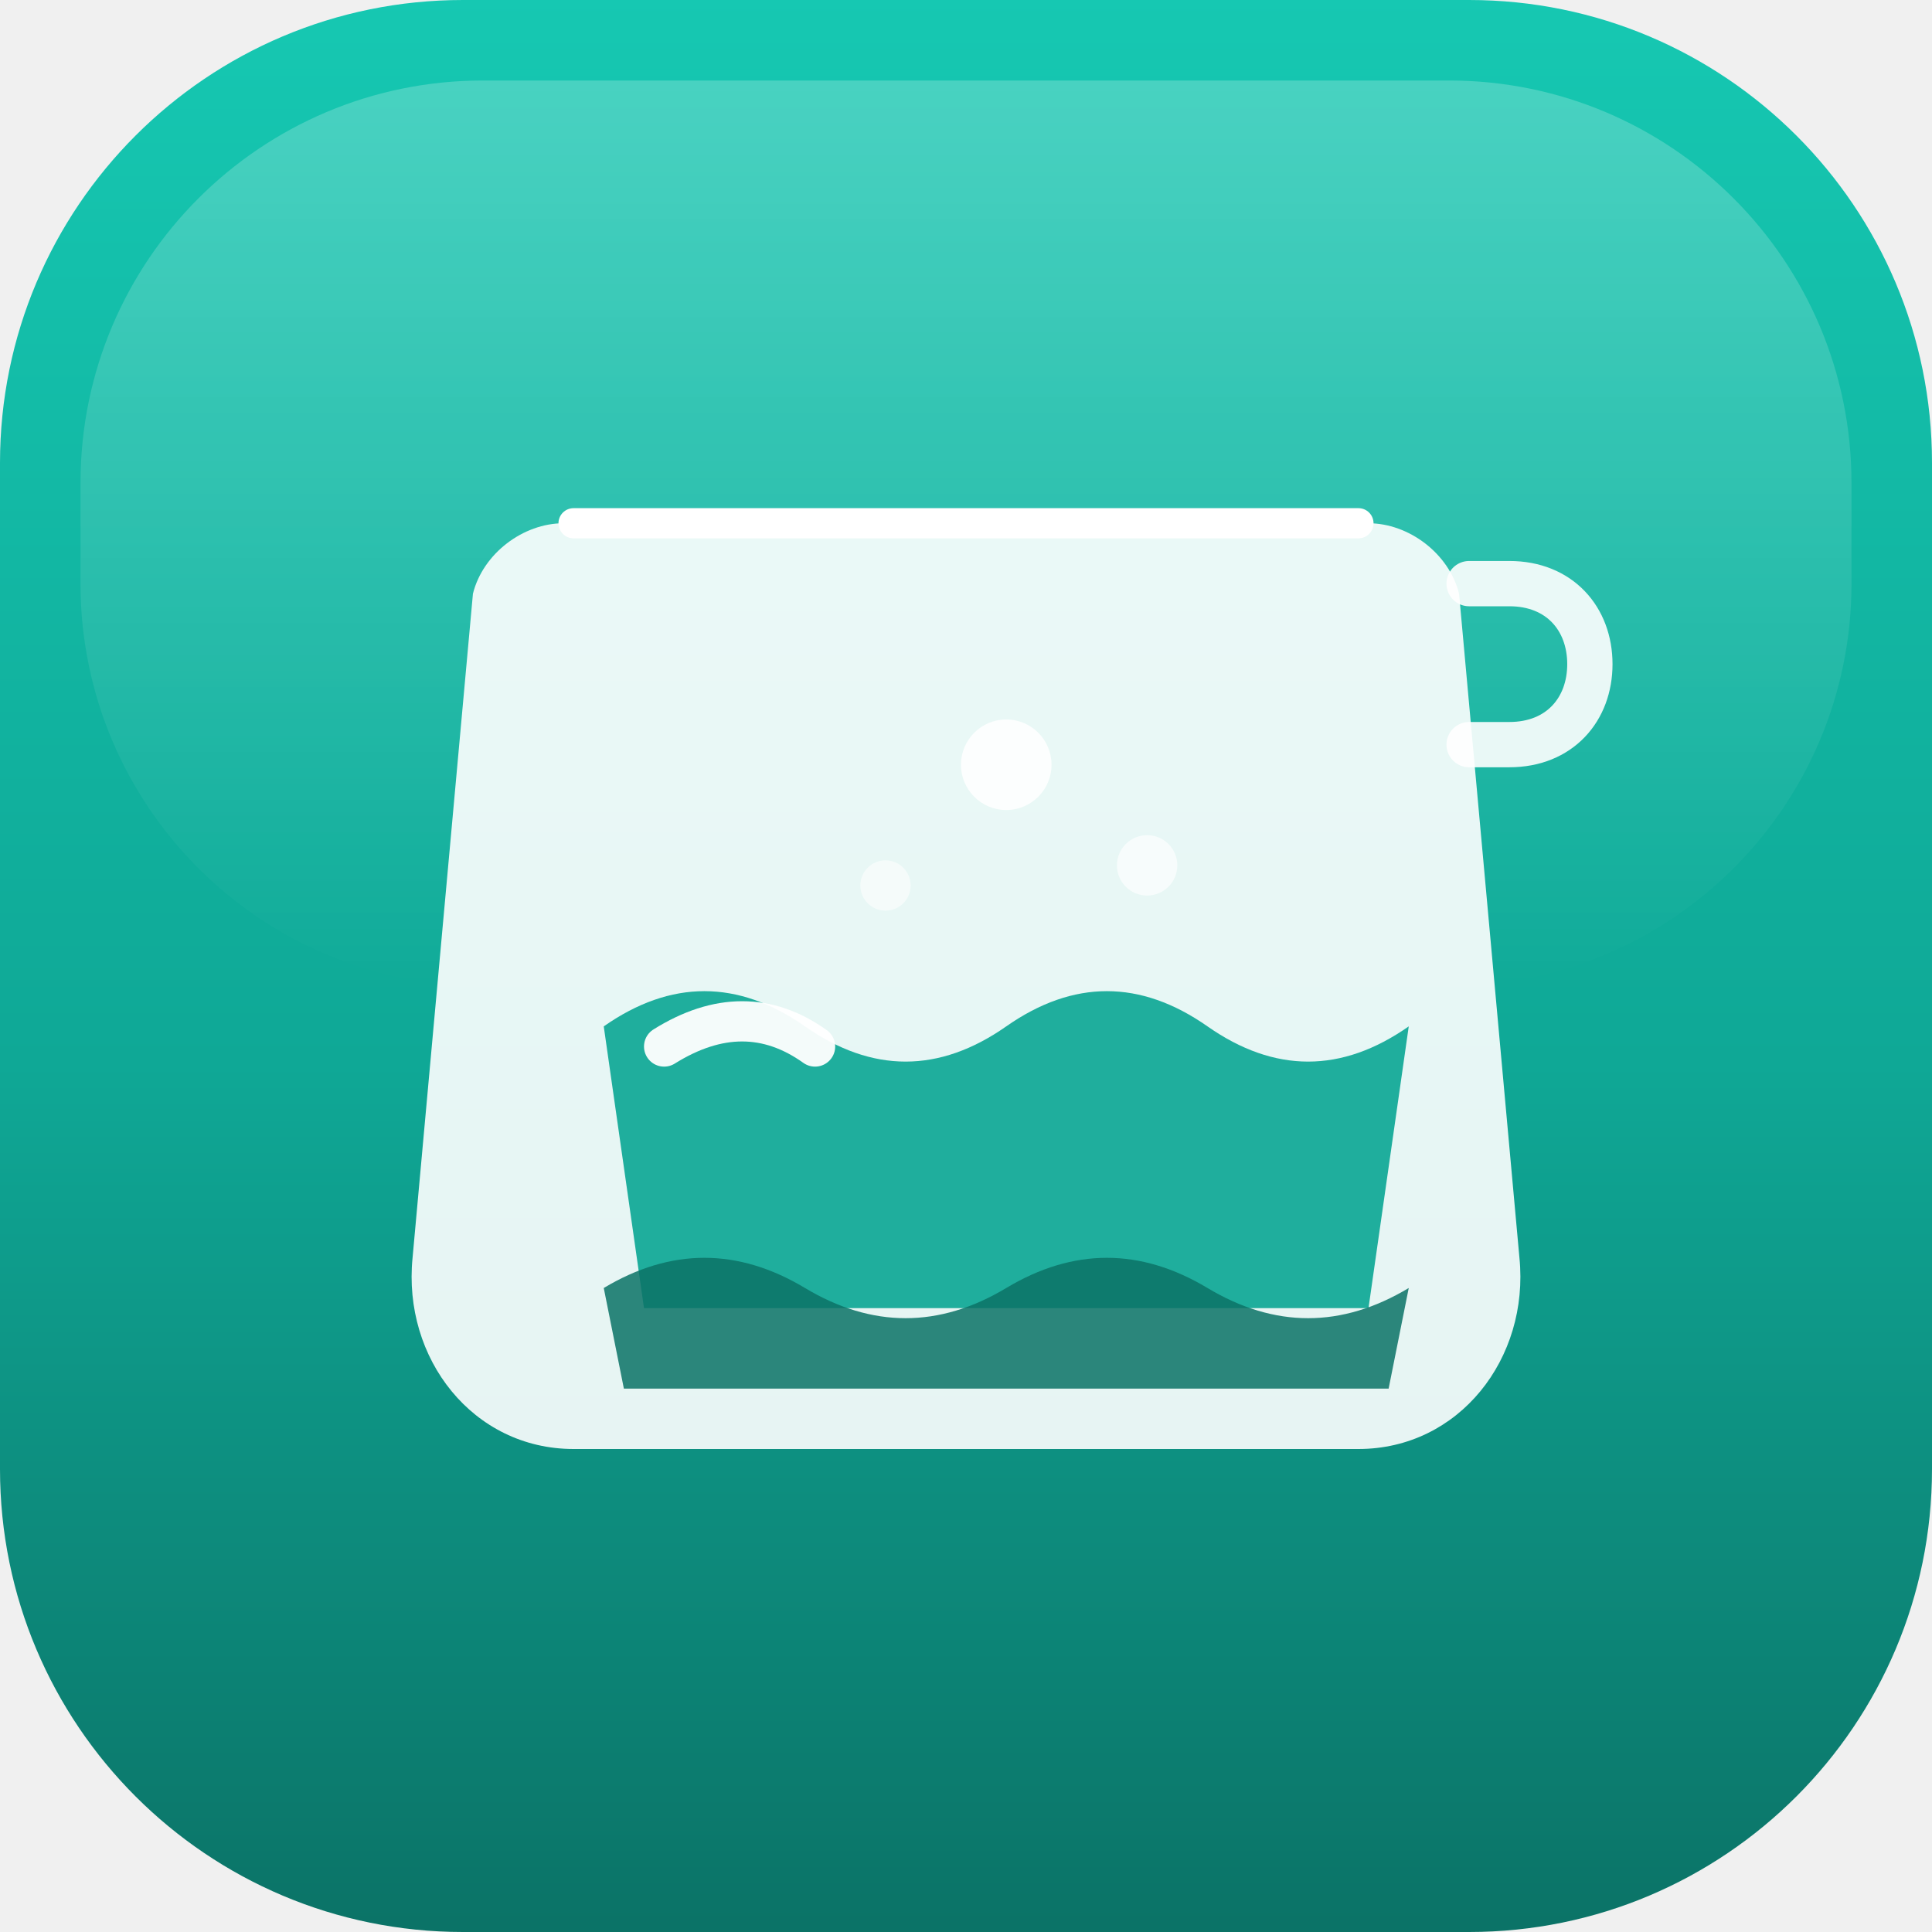
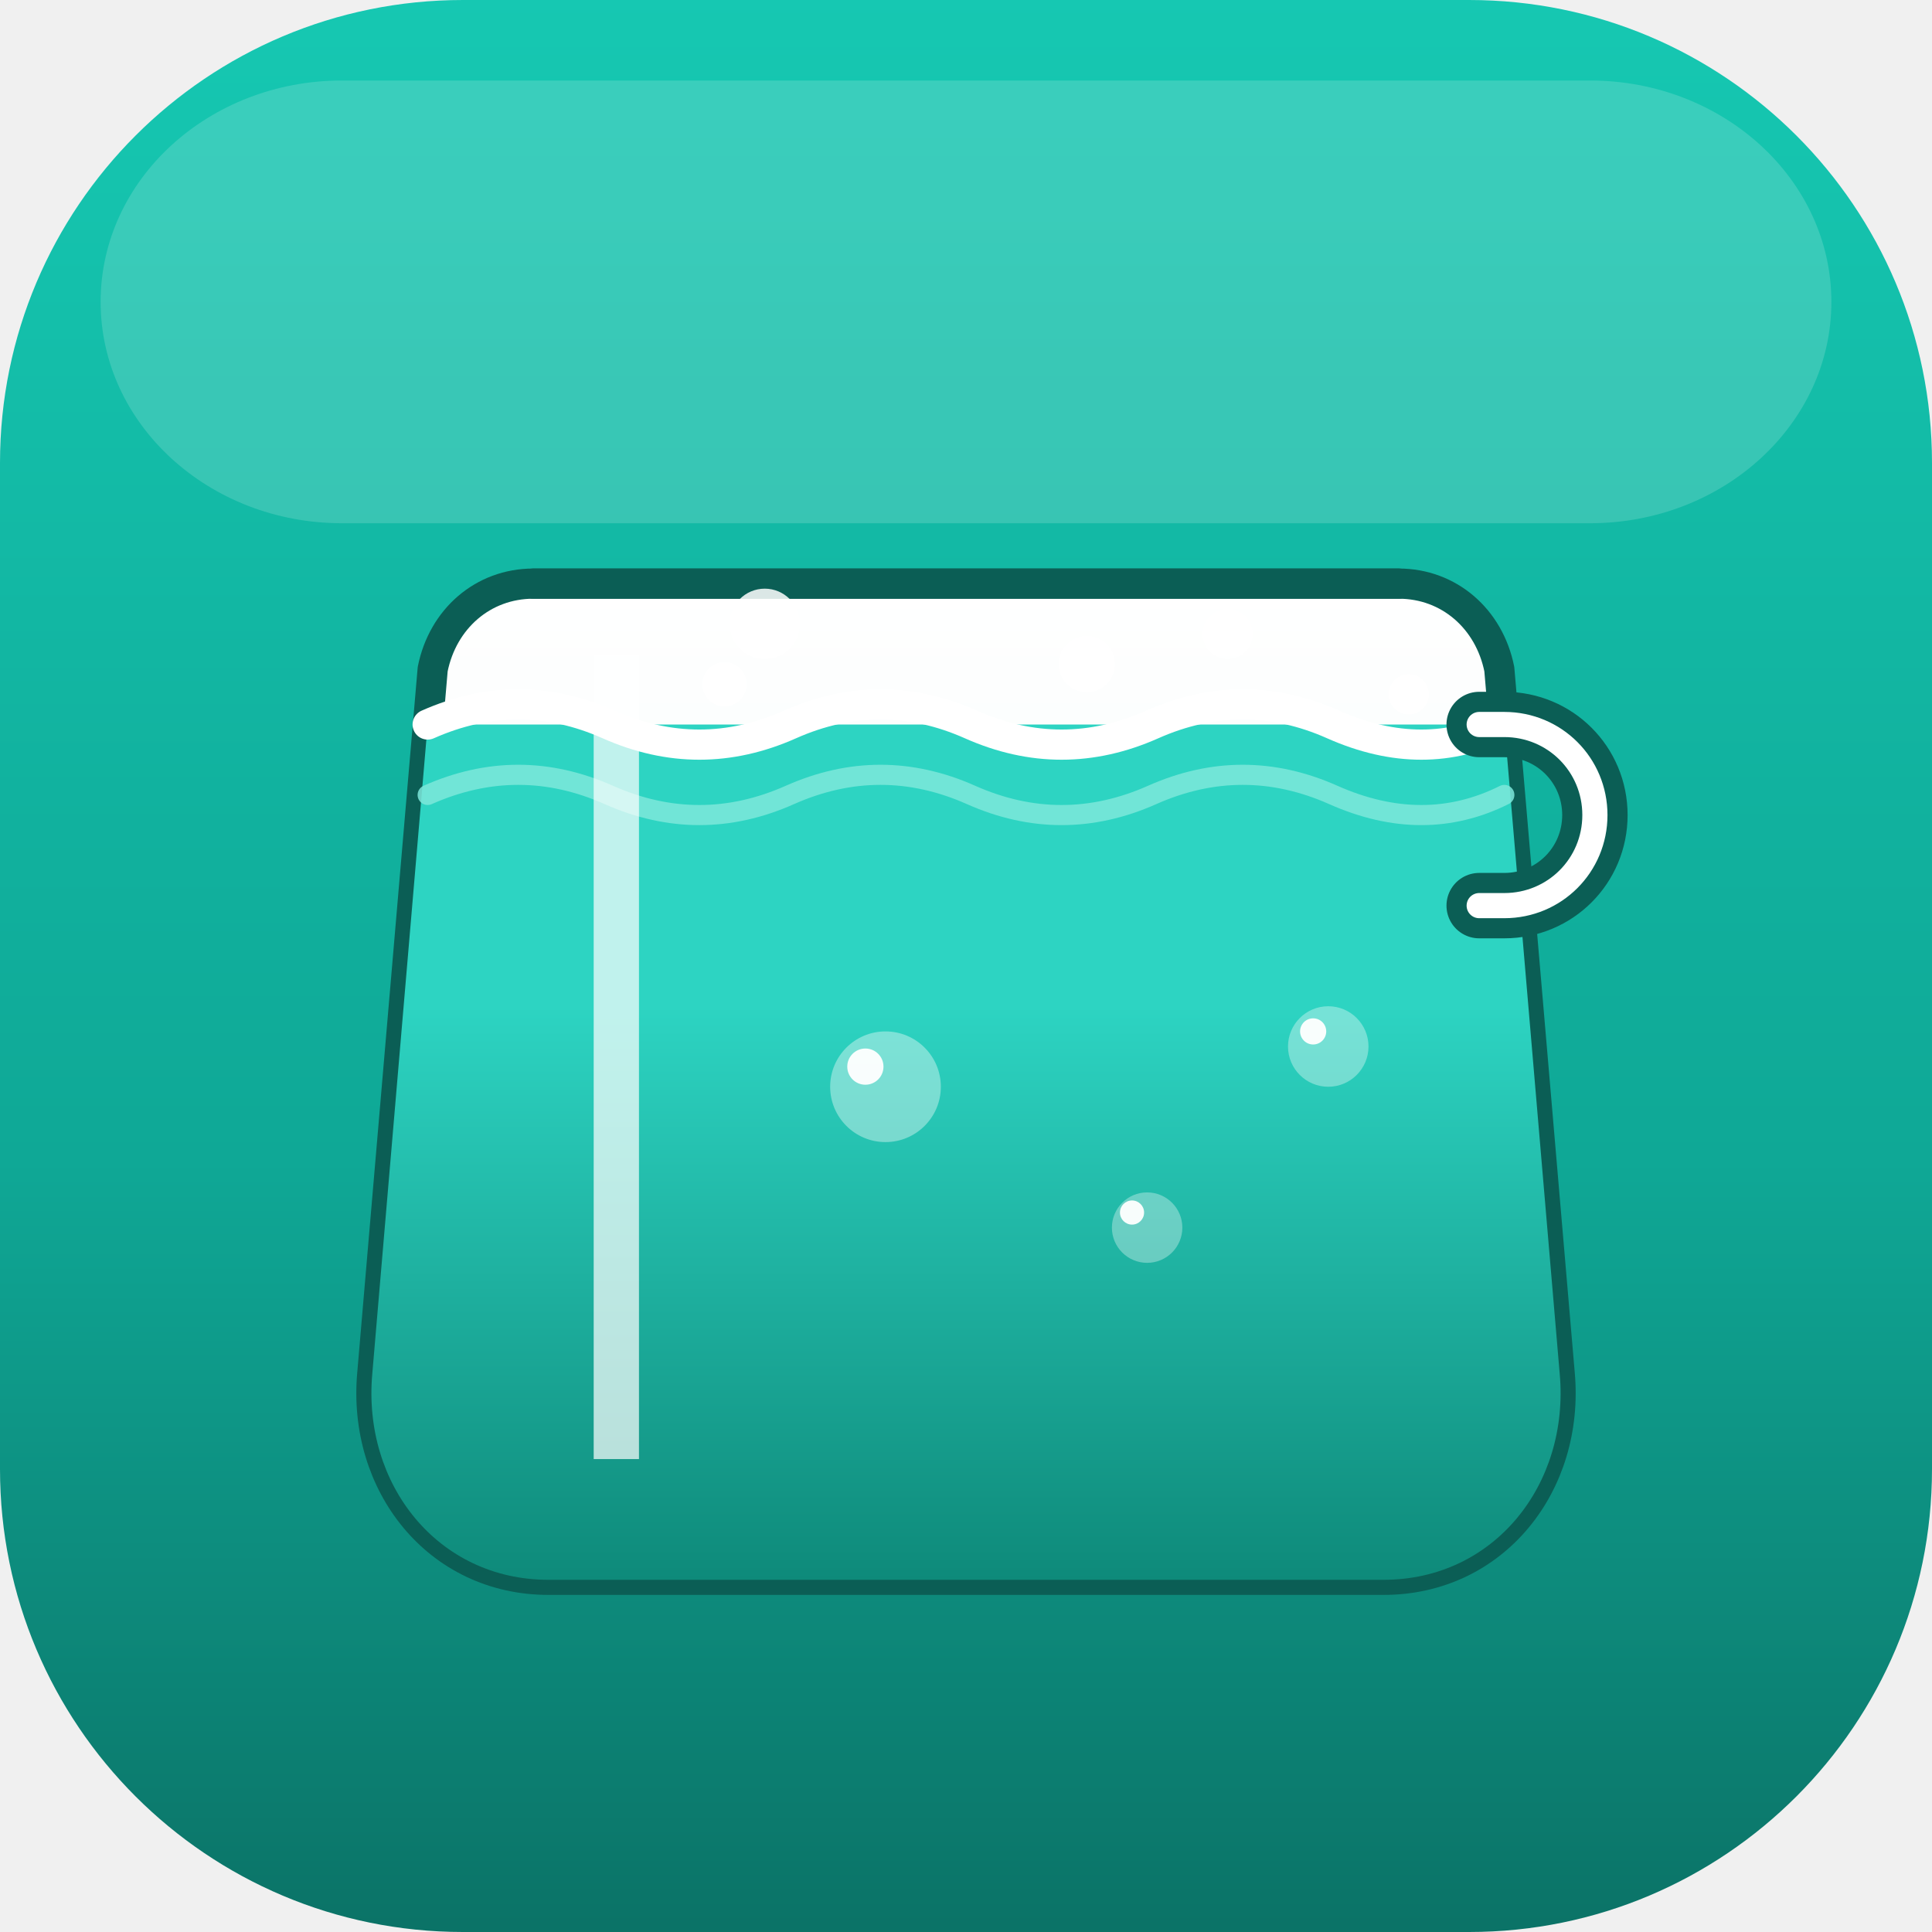
<svg xmlns="http://www.w3.org/2000/svg" viewBox="0 0 192 192">
  <defs>
-     <linearGradient id="g" x1="0" y1="0" x2="0" y2="1">
+     <linearGradient id="bg" x1="0" y1="0" x2="0" y2="1">
      <stop offset="0%" stop-color="#16C8B2" />
-       <stop offset="55%" stop-color="#0FA896" />
+       <stop offset="60%" stop-color="#0FA896" />
      <stop offset="100%" stop-color="#0B7266" />
    </linearGradient>
-     <linearGradient id="gloss" x1="0" y1="0" x2="0" y2="1">
-       <stop offset="0%" stop-color="rgba(255,255,255,0.22)" />
-       <stop offset="100%" stop-color="rgba(255,255,255,0)" />
+     <linearGradient id="water" gradientUnits="userSpaceOnUse" x1="0" y1="100" x2="0" y2="157">
+       <stop offset="0%" stop-color="#2DD4C2" />
+       <stop offset="100%" stop-color="#0E8A7A" />
+     </linearGradient>
+     <linearGradient id="cupBody" x1="0" y1="0" x2="0" y2="1">
+       <stop offset="0%" stop-color="#FFFFFF" />
+       <stop offset="100%" stop-color="#EAF7F4" />
    </linearGradient>
  </defs>
-   <rect width="192" height="192" rx="46" fill="url(#g)" />
-   <rect x="8" y="8" width="176" height="90" rx="40" fill="url(#gloss)" />
-   <path fill="rgba(255,255,255,0.90)" d="M56 52h80c4 0 8 3 9 7l6 66c1 10-6 19-16 19H57c-10 0-17-9-16-19l6-66c1-4 5-7 9-7z" />
-   <path fill="none" stroke="#FFFFFF" stroke-width="3" stroke-linecap="round" d="M57 52h78" />
-   <path fill="rgba(15,168,150,0.92)" d="M60 102q10-7 20 0t20 0 20 0 20 0l-4 28H64z" />
-   <path fill="rgba(11,114,102,0.85)" d="M60 128q10-6 20 0t20 0 20 0 20 0l-2 10H62z" />
-   <path fill="none" stroke="rgba(255,255,255,0.95)" stroke-width="4" stroke-linecap="round" d="M66 104q8-5 15 0" />
-   <circle cx="100" cy="76" r="4.5" fill="rgba(255,255,255,0.85)" />
-   <circle cx="114" cy="86" r="3" fill="rgba(255,255,255,0.65)" />
-   <circle cx="88" cy="88" r="2.5" fill="rgba(255,255,255,0.55)" />
-   <path fill="none" stroke="#FFFFFF" stroke-width="4.5" stroke-linecap="round" d="M146 58h4c5 0 8 3.5 8 8s-3 8-8 8h-4" opacity="0.9" />
+   <rect width="192" height="192" rx="46" fill="url(#bg)" />
+   <rect x="10" y="8" width="172" height="44" rx="24" fill="rgba(255,255,255,0.16)" />
+   <path fill="url(#cupBody)" stroke="#0B5E55" stroke-width="3" stroke-linejoin="round" d="M53 58h86c5 0 9 3.5 10 8.5l6 70c1 11-6.5 20.5-17.5 20.5h-83c-11 0-18.5-9.5-17.5-20.5l6-70c1-5 5-8.5 10-8.5z" />
+   <path fill="none" stroke="#0B5E55" stroke-width="3" stroke-linecap="round" d="M53 58h86" />
+   <path fill="url(#water)" d="M42.5 72H149.5L155 136.5c1 11-6.5 20.5-17.5 20.5h-83c-11 0-18.5-9.5-17.5-20.5L42.5 72z" />
+   <path fill="none" stroke="#FFFFFF" stroke-width="3" stroke-linecap="round" d="M42.5 72q9-4 18 0t18 0t18 0t18 0t18 0t17 0" />
+   <path fill="none" stroke="#7CE8DA" stroke-width="2" stroke-linecap="round" opacity="0.85" d="M42.5 79q9-4 18 0t18 0t18 0t18 0t18 0t17 0" />
+   <circle cx="72" cy="68" r="2.2" fill="#FFFFFF" />
+   <circle cx="108" cy="66" r="2.8" fill="#FFFFFF" />
+   <circle cx="140" cy="69" r="2" fill="#FFFFFF" />
+   <path fill="rgba(255,255,255,0.7)" d="M59 65h4.5v80h-4.5z" rx="2" />
+   <circle cx="88" cy="108" r="5.5" fill="rgba(255,255,255,0.38)" />
+   <circle cx="86" cy="106" r="1.8" fill="rgba(255,255,255,0.95)" />
+   <circle cx="114" cy="122" r="3.5" fill="rgba(255,255,255,0.33)" />
+   <circle cx="112.5" cy="120.5" r="1.2" fill="rgba(255,255,255,0.95)" />
+   <circle cx="132" cy="104" r="4" fill="rgba(255,255,255,0.35)" />
+   <circle cx="130.5" cy="102.5" r="1.3" fill="rgba(255,255,255,0.95)" />
+   <circle cx="76" cy="62" r="3.5" fill="rgba(255,255,255,0.85)" />
+   <circle cx="74.8" cy="60.8" r="1.2" fill="#FFFFFF" />
+   <circle cx="122" cy="63" r="2.5" fill="rgba(255,255,255,0.75)" />
+   <circle cx="121.2" cy="62.2" r="0.9" fill="#FFFFFF" />
+   <path fill="none" stroke="#0B5E55" stroke-width="6.5" stroke-linecap="round" d="M147 72h2.5c5 0 9 4 9 9s-4 9-9 9h-2.5" />
+   <path fill="none" stroke="#FFFFFF" stroke-width="2.5" stroke-linecap="round" d="M147 72h2.5c5 0 9 4 9 9s-4 9-9 9h-2.5" />
</svg>
